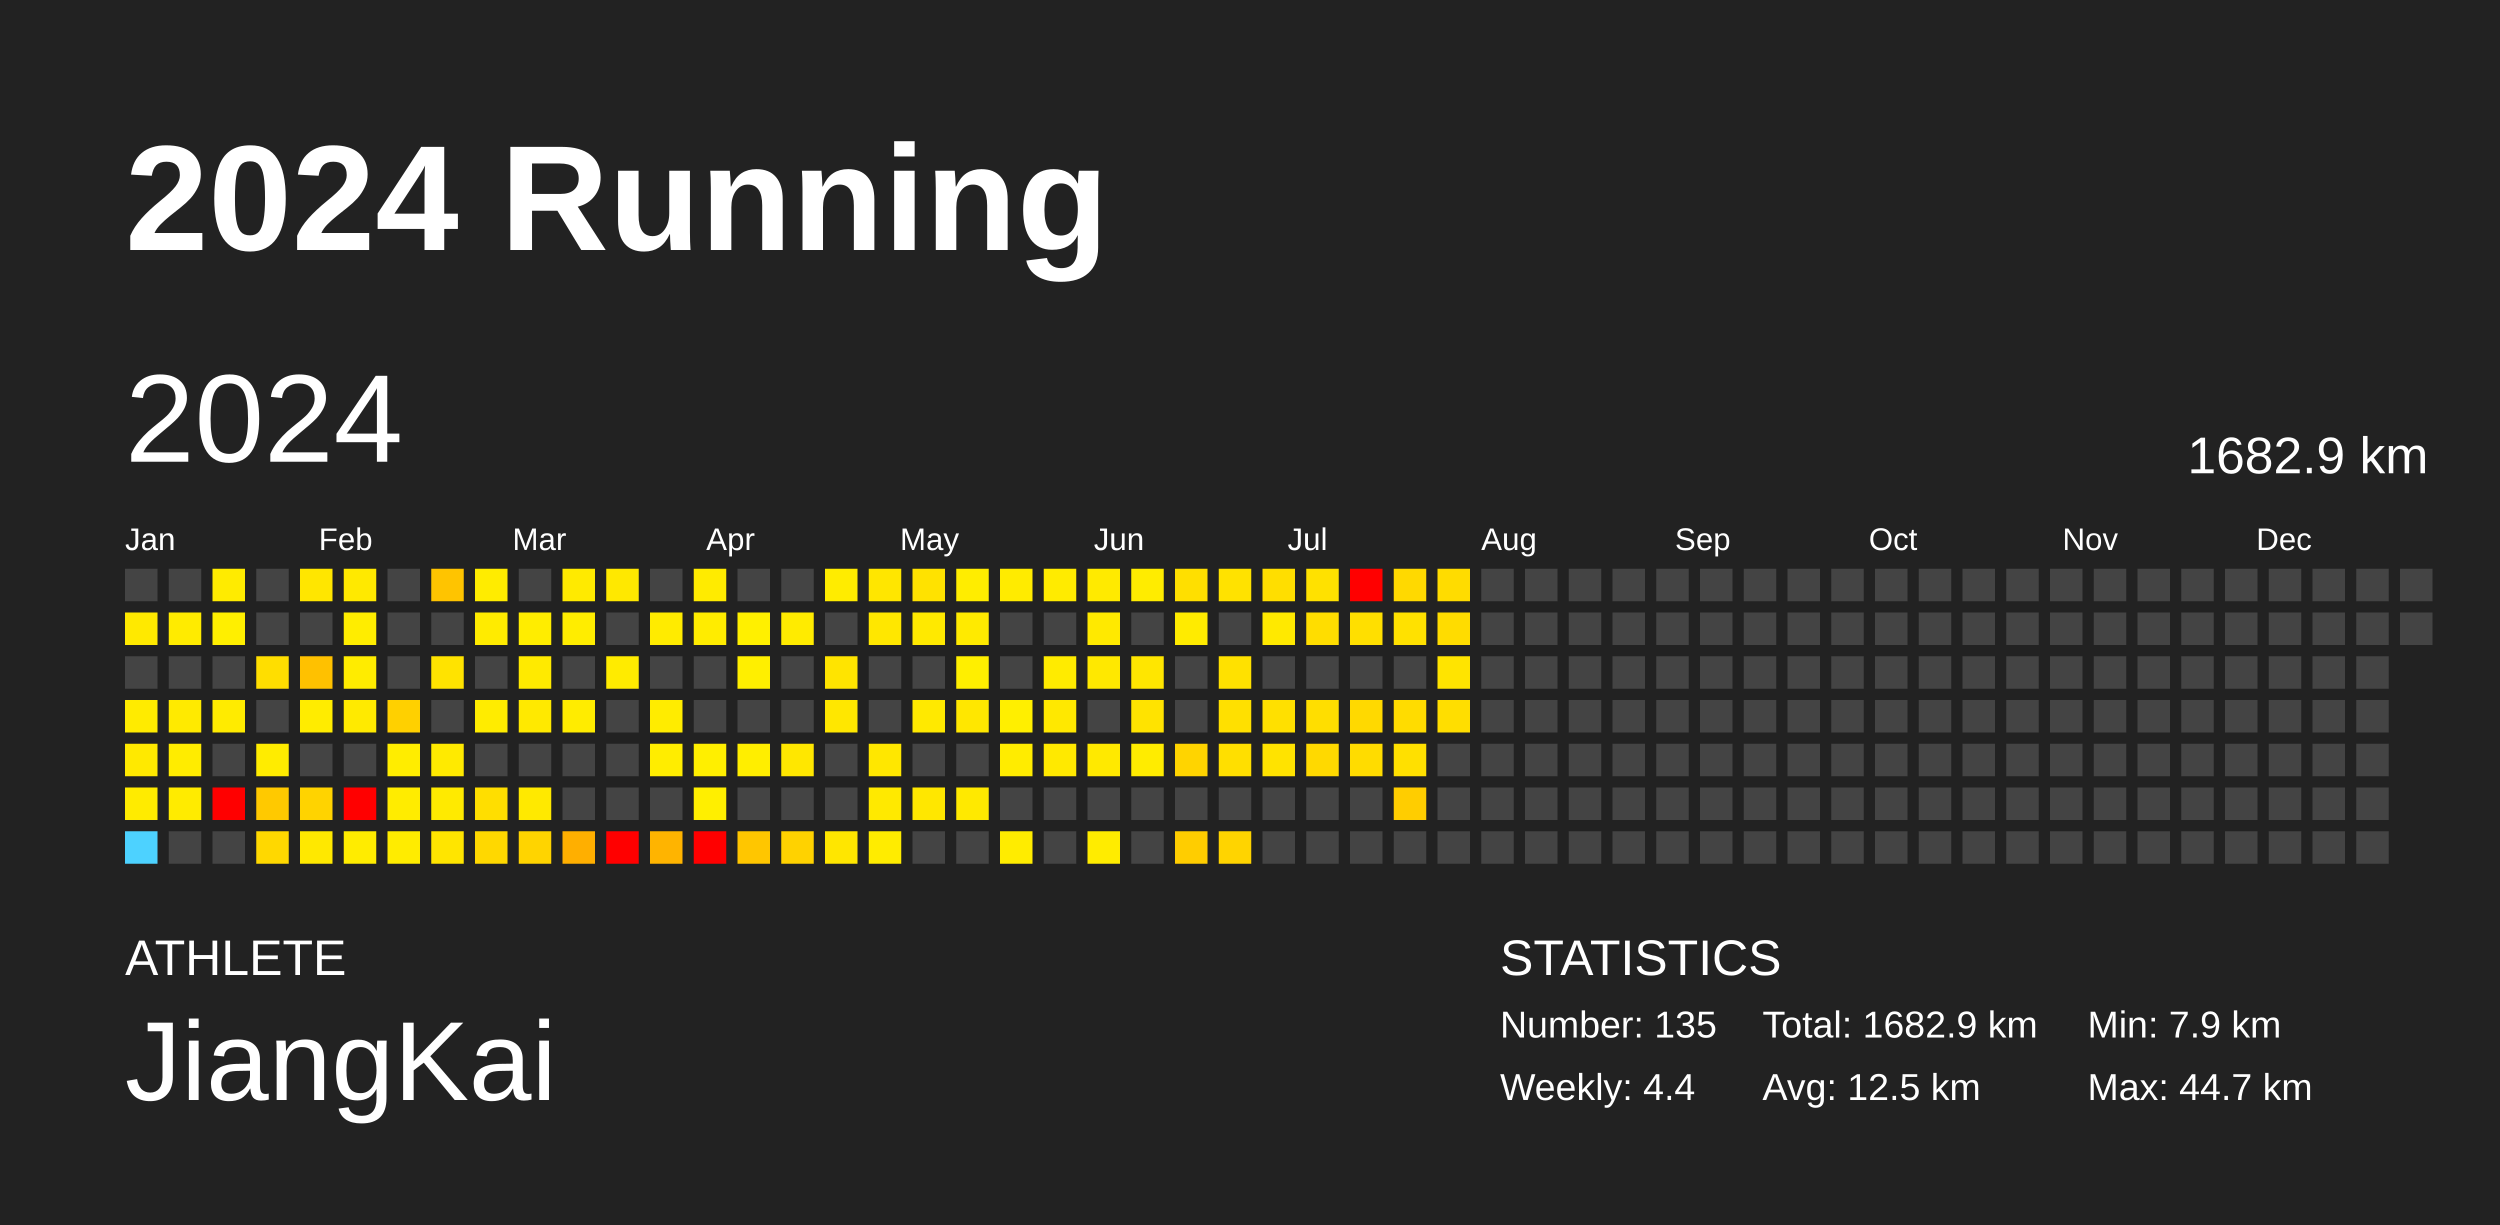
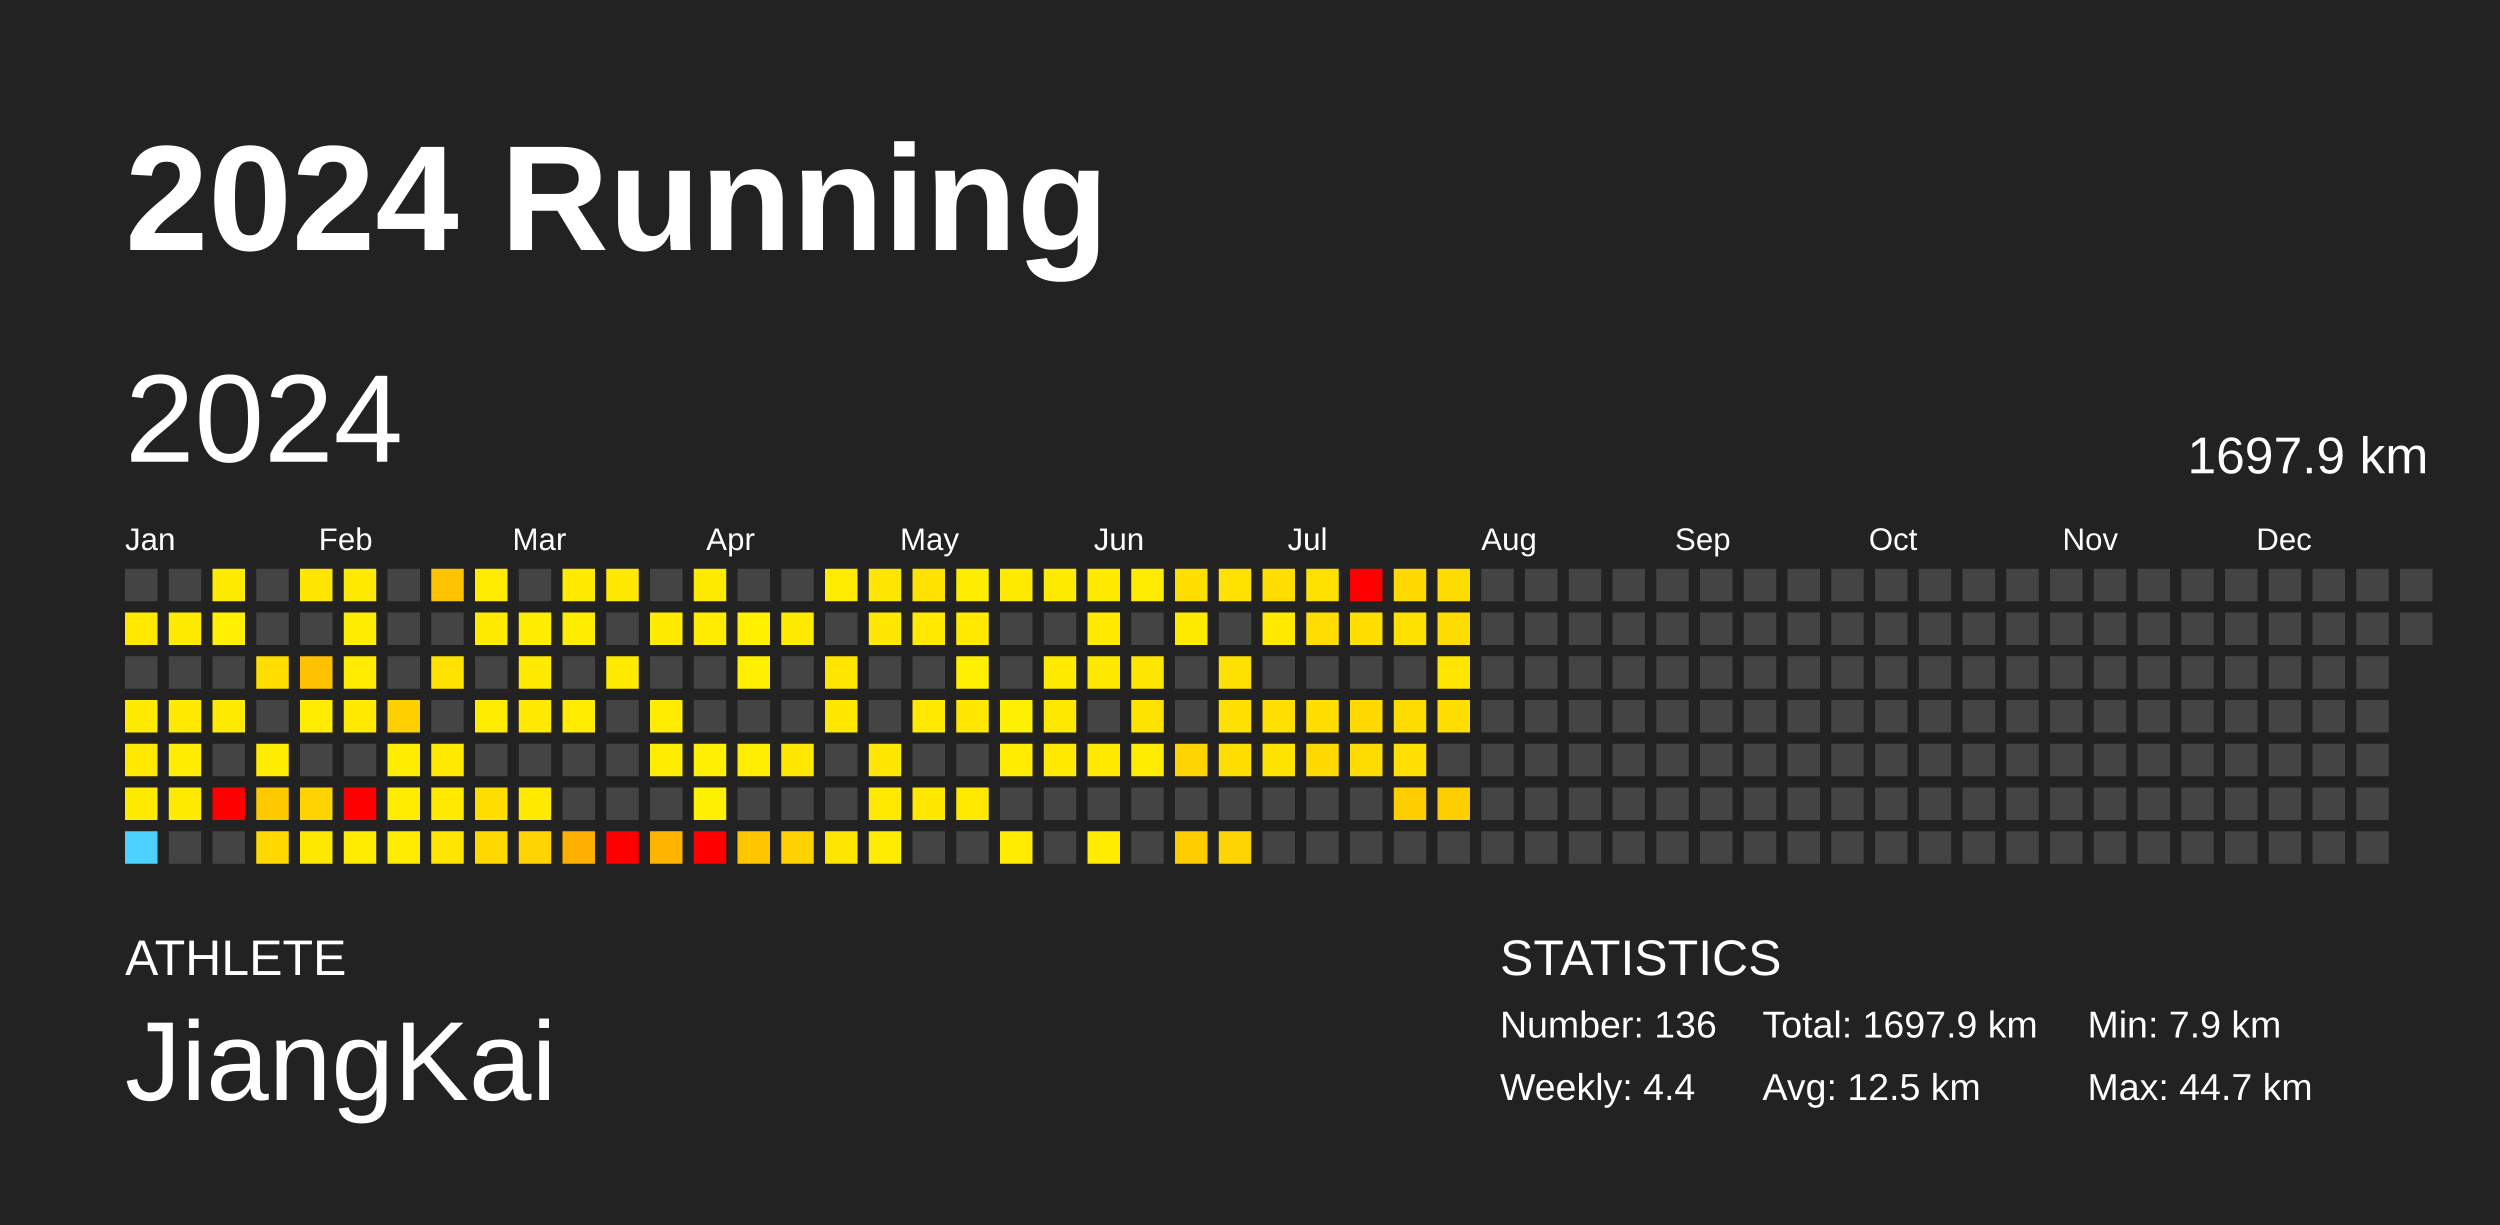
<svg xmlns="http://www.w3.org/2000/svg" baseProfile="full" height="98mm" version="1.1" viewBox="0,0,200,98" width="200mm">
  <defs />
  <rect fill="#222222" height="98" width="200" x="0" y="0" />
  <text fill="#FFFFFF" style="font-size:12px; font-family:Arial; font-weight:bold;" x="10" y="20">2024 Running</text>
  <text fill="#FFFFFF" style="font-size:4px; font-family:Arial" x="10" y="78">ATHLETE</text>
  <text fill="#FFFFFF" style="font-size:9px; font-family:Arial" x="10" y="88">JiangKai</text>
  <text fill="#FFFFFF" style="font-size:4px; font-family:Arial" x="120" y="78">STATISTICS</text>
-   <text fill="#FFFFFF" style="font-size:3px; font-family:Arial" x="120" y="83">Number: 135</text>
+   <text fill="#FFFFFF" style="font-size:3px; font-family:Arial" x="120" y="83">Number: 136</text>
  <text fill="#FFFFFF" style="font-size:3px; font-family:Arial" x="120" y="88">Weekly: 4.4</text>
-   <text fill="#FFFFFF" style="font-size:3px; font-family:Arial" x="141" y="83">Total: 1682.9 km</text>
+   <text fill="#FFFFFF" style="font-size:3px; font-family:Arial" x="141" y="83">Total: 1697.9 km</text>
  <text fill="#FFFFFF" style="font-size:3px; font-family:Arial" x="141" y="88">Avg: 12.5 km</text>
  <text fill="#FFFFFF" style="font-size:3px; font-family:Arial" x="167" y="83">Min: 7.9 km</text>
  <text fill="#FFFFFF" style="font-size:3px; font-family:Arial" x="167" y="88">Max: 44.7 km</text>
  <text dominant-baseline="hanging" fill="#FFFFFF" style="font-size:10.0px; font-family:Arial;" x="10" y="30">2024</text>
-   <text dominant-baseline="hanging" fill="#FFFFFF" style="font-size:4.125px; font-family:Arial;" x="175" y="35">1682.9 km</text>
+   <text dominant-baseline="hanging" fill="#FFFFFF" style="font-size:4.125px; font-family:Arial;" x="175" y="35">1697.9 km</text>
  <text fill="#FFFFFF" style="font-size:2.5px; font-family:Arial" x="10.0" y="44">Jan</text>
  <text fill="#FFFFFF" style="font-size:2.5px; font-family:Arial" x="25.5" y="44">Feb</text>
  <text fill="#FFFFFF" style="font-size:2.5px; font-family:Arial" x="41.0" y="44">Mar</text>
  <text fill="#FFFFFF" style="font-size:2.5px; font-family:Arial" x="56.5" y="44">Apr</text>
  <text fill="#FFFFFF" style="font-size:2.5px; font-family:Arial" x="72.0" y="44">May</text>
  <text fill="#FFFFFF" style="font-size:2.5px; font-family:Arial" x="87.5" y="44">Jun</text>
  <text fill="#FFFFFF" style="font-size:2.5px; font-family:Arial" x="103.0" y="44">Jul</text>
  <text fill="#FFFFFF" style="font-size:2.5px; font-family:Arial" x="118.5" y="44">Aug</text>
  <text fill="#FFFFFF" style="font-size:2.5px; font-family:Arial" x="134.0" y="44">Sep</text>
  <text fill="#FFFFFF" style="font-size:2.5px; font-family:Arial" x="149.5" y="44">Oct</text>
  <text fill="#FFFFFF" style="font-size:2.5px; font-family:Arial" x="165.0" y="44">Nov</text>
  <text fill="#FFFFFF" style="font-size:2.5px; font-family:Arial" x="180.5" y="44">Dec</text>
  <rect fill="#444444" height="2.6" width="2.6" x="10.0" y="45.5" />
  <rect fill="#ffe900" height="2.6" width="2.6" x="10.0" y="49.0" />
  <rect fill="#444444" height="2.6" width="2.6" x="10.0" y="52.5" />
  <rect fill="#ffeb00" height="2.6" width="2.6" x="10.0" y="56.0" />
  <rect fill="#ffe900" height="2.6" width="2.6" x="10.0" y="59.5" />
  <rect fill="#ffeb00" height="2.6" width="2.6" x="10.0" y="63.0" />
  <rect fill="#4dd2ff" height="2.6" width="2.6" x="10.0" y="66.5" />
  <rect fill="#444444" height="2.6" width="2.6" x="13.5" y="45.5" />
  <rect fill="#ffeb00" height="2.6" width="2.6" x="13.5" y="49.0" />
  <rect fill="#444444" height="2.6" width="2.6" x="13.5" y="52.5" />
  <rect fill="#ffea00" height="2.6" width="2.6" x="13.5" y="56.0" />
  <rect fill="#ffec00" height="2.6" width="2.6" x="13.5" y="59.5" />
  <rect fill="#ffeb00" height="2.6" width="2.6" x="13.5" y="63.0" />
  <rect fill="#444444" height="2.6" width="2.6" x="13.5" y="66.5" />
  <rect fill="#ffeb00" height="2.6" width="2.6" x="17.0" y="45.5" />
  <rect fill="#ffef00" height="2.6" width="2.6" x="17.0" y="49.0" />
  <rect fill="#444444" height="2.6" width="2.6" x="17.0" y="52.5" />
  <rect fill="#ffeb00" height="2.6" width="2.6" x="17.0" y="56.0" />
  <rect fill="#444444" height="2.6" width="2.6" x="17.0" y="59.5" />
  <rect fill="red" height="2.6" width="2.6" x="17.0" y="63.0" />
  <rect fill="#444444" height="2.6" width="2.6" x="17.0" y="66.5" />
  <rect fill="#444444" height="2.6" width="2.6" x="20.5" y="45.5" />
  <rect fill="#444444" height="2.6" width="2.6" x="20.5" y="49.0" />
  <rect fill="#ffde00" height="2.6" width="2.6" x="20.5" y="52.5" />
  <rect fill="#444444" height="2.6" width="2.6" x="20.5" y="56.0" />
  <rect fill="#ffec00" height="2.6" width="2.6" x="20.5" y="59.5" />
  <rect fill="#ffc900" height="2.6" width="2.6" x="20.5" y="63.0" />
  <rect fill="#ffd800" height="2.6" width="2.6" x="20.5" y="66.5" />
  <rect fill="#ffe600" height="2.6" width="2.6" x="24.0" y="45.5" />
  <rect fill="#444444" height="2.6" width="2.6" x="24.0" y="49.0" />
  <rect fill="#ffc100" height="2.6" width="2.6" x="24.0" y="52.5" />
  <rect fill="#ffec00" height="2.6" width="2.6" x="24.0" y="56.0" />
  <rect fill="#444444" height="2.6" width="2.6" x="24.0" y="59.5" />
  <rect fill="#ffd300" height="2.6" width="2.6" x="24.0" y="63.0" />
  <rect fill="#ffe800" height="2.6" width="2.6" x="24.0" y="66.5" />
  <rect fill="#ffe900" height="2.6" width="2.6" x="27.5" y="45.5" />
  <rect fill="#ffed00" height="2.6" width="2.6" x="27.5" y="49.0" />
  <rect fill="#ffec00" height="2.6" width="2.6" x="27.5" y="52.5" />
  <rect fill="#ffea00" height="2.6" width="2.6" x="27.5" y="56.0" />
  <rect fill="#444444" height="2.6" width="2.6" x="27.5" y="59.5" />
  <rect fill="red" height="2.6" width="2.6" x="27.5" y="63.0" />
  <rect fill="#ffec00" height="2.6" width="2.6" x="27.5" y="66.5" />
  <rect fill="#444444" height="2.6" width="2.6" x="31.0" y="45.5" />
  <rect fill="#444444" height="2.6" width="2.6" x="31.0" y="49.0" />
  <rect fill="#444444" height="2.6" width="2.6" x="31.0" y="52.5" />
  <rect fill="#ffd000" height="2.6" width="2.6" x="31.0" y="56.0" />
  <rect fill="#ffed00" height="2.6" width="2.6" x="31.0" y="59.5" />
  <rect fill="#ffec00" height="2.6" width="2.6" x="31.0" y="63.0" />
  <rect fill="#ffec00" height="2.6" width="2.6" x="31.0" y="66.5" />
  <rect fill="#ffc400" height="2.6" width="2.6" x="34.5" y="45.5" />
  <rect fill="#444444" height="2.6" width="2.6" x="34.5" y="49.0" />
  <rect fill="#ffe300" height="2.6" width="2.6" x="34.5" y="52.5" />
  <rect fill="#444444" height="2.6" width="2.6" x="34.5" y="56.0" />
  <rect fill="#ffea00" height="2.6" width="2.6" x="34.5" y="59.5" />
  <rect fill="#ffea00" height="2.6" width="2.6" x="34.5" y="63.0" />
  <rect fill="#ffe500" height="2.6" width="2.6" x="34.5" y="66.5" />
  <rect fill="#ffec00" height="2.6" width="2.6" x="38.0" y="45.5" />
  <rect fill="#ffeb00" height="2.6" width="2.6" x="38.0" y="49.0" />
  <rect fill="#444444" height="2.6" width="2.6" x="38.0" y="52.5" />
  <rect fill="#ffec00" height="2.6" width="2.6" x="38.0" y="56.0" />
  <rect fill="#444444" height="2.6" width="2.6" x="38.0" y="59.5" />
  <rect fill="#ffde00" height="2.6" width="2.6" x="38.0" y="63.0" />
  <rect fill="#ffd800" height="2.6" width="2.6" x="38.0" y="66.5" />
  <rect fill="#444444" height="2.6" width="2.6" x="41.5" y="45.5" />
  <rect fill="#ffed00" height="2.6" width="2.6" x="41.5" y="49.0" />
  <rect fill="#ffea00" height="2.6" width="2.6" x="41.5" y="52.5" />
  <rect fill="#ffe900" height="2.6" width="2.6" x="41.5" y="56.0" />
  <rect fill="#444444" height="2.6" width="2.6" x="41.5" y="59.5" />
  <rect fill="#ffe900" height="2.6" width="2.6" x="41.5" y="63.0" />
  <rect fill="#ffd400" height="2.6" width="2.6" x="41.5" y="66.5" />
  <rect fill="#ffea00" height="2.6" width="2.6" x="45.0" y="45.5" />
  <rect fill="#ffed00" height="2.6" width="2.6" x="45.0" y="49.0" />
  <rect fill="#444444" height="2.6" width="2.6" x="45.0" y="52.5" />
  <rect fill="#ffec00" height="2.6" width="2.6" x="45.0" y="56.0" />
  <rect fill="#444444" height="2.6" width="2.6" x="45.0" y="59.5" />
  <rect fill="#444444" height="2.6" width="2.6" x="45.0" y="63.0" />
  <rect fill="#ffaf00" height="2.6" width="2.6" x="45.0" y="66.5" />
  <rect fill="#ffe800" height="2.6" width="2.6" x="48.5" y="45.5" />
  <rect fill="#444444" height="2.6" width="2.6" x="48.5" y="49.0" />
  <rect fill="#ffeb00" height="2.6" width="2.6" x="48.5" y="52.5" />
  <rect fill="#444444" height="2.6" width="2.6" x="48.5" y="56.0" />
  <rect fill="#444444" height="2.6" width="2.6" x="48.5" y="59.5" />
  <rect fill="#444444" height="2.6" width="2.6" x="48.5" y="63.0" />
  <rect fill="red" height="2.6" width="2.6" x="48.5" y="66.5" />
  <rect fill="#444444" height="2.6" width="2.6" x="52.0" y="45.5" />
  <rect fill="#ffeb00" height="2.6" width="2.6" x="52.0" y="49.0" />
  <rect fill="#444444" height="2.6" width="2.6" x="52.0" y="52.5" />
  <rect fill="#ffec00" height="2.6" width="2.6" x="52.0" y="56.0" />
  <rect fill="#ffed00" height="2.6" width="2.6" x="52.0" y="59.5" />
  <rect fill="#444444" height="2.6" width="2.6" x="52.0" y="63.0" />
  <rect fill="#ffb400" height="2.6" width="2.6" x="52.0" y="66.5" />
  <rect fill="#ffeb00" height="2.6" width="2.6" x="55.5" y="45.5" />
  <rect fill="#ffec00" height="2.6" width="2.6" x="55.5" y="49.0" />
  <rect fill="#444444" height="2.6" width="2.6" x="55.5" y="52.5" />
  <rect fill="#444444" height="2.6" width="2.6" x="55.5" y="56.0" />
  <rect fill="#ffef00" height="2.6" width="2.6" x="55.5" y="59.5" />
  <rect fill="#ffef00" height="2.6" width="2.6" x="55.5" y="63.0" />
  <rect fill="red" height="2.6" width="2.6" x="55.5" y="66.5" />
  <rect fill="#444444" height="2.6" width="2.6" x="59.0" y="45.5" />
  <rect fill="#fff000" height="2.6" width="2.6" x="59.0" y="49.0" />
  <rect fill="#ffef00" height="2.6" width="2.6" x="59.0" y="52.5" />
  <rect fill="#444444" height="2.6" width="2.6" x="59.0" y="56.0" />
  <rect fill="#ffee00" height="2.6" width="2.6" x="59.0" y="59.5" />
  <rect fill="#444444" height="2.6" width="2.6" x="59.0" y="63.0" />
  <rect fill="#ffc600" height="2.6" width="2.6" x="59.0" y="66.5" />
  <rect fill="#444444" height="2.6" width="2.6" x="62.5" y="45.5" />
  <rect fill="#ffeb00" height="2.6" width="2.6" x="62.5" y="49.0" />
  <rect fill="#444444" height="2.6" width="2.6" x="62.5" y="52.5" />
  <rect fill="#444444" height="2.6" width="2.6" x="62.5" y="56.0" />
  <rect fill="#ffe700" height="2.6" width="2.6" x="62.5" y="59.5" />
  <rect fill="#444444" height="2.6" width="2.6" x="62.5" y="63.0" />
  <rect fill="#ffd200" height="2.6" width="2.6" x="62.5" y="66.5" />
  <rect fill="#ffec00" height="2.6" width="2.6" x="66.0" y="45.5" />
  <rect fill="#444444" height="2.6" width="2.6" x="66.0" y="49.0" />
  <rect fill="#ffe400" height="2.6" width="2.6" x="66.0" y="52.5" />
  <rect fill="#ffe700" height="2.6" width="2.6" x="66.0" y="56.0" />
  <rect fill="#444444" height="2.6" width="2.6" x="66.0" y="59.5" />
  <rect fill="#444444" height="2.6" width="2.6" x="66.0" y="63.0" />
  <rect fill="#ffe600" height="2.6" width="2.6" x="66.0" y="66.5" />
  <rect fill="#ffe600" height="2.6" width="2.6" x="69.5" y="45.5" />
  <rect fill="#ffe700" height="2.6" width="2.6" x="69.5" y="49.0" />
  <rect fill="#444444" height="2.6" width="2.6" x="69.5" y="52.5" />
  <rect fill="#444444" height="2.6" width="2.6" x="69.5" y="56.0" />
  <rect fill="#ffe700" height="2.6" width="2.6" x="69.5" y="59.5" />
  <rect fill="#ffe900" height="2.6" width="2.6" x="69.5" y="63.0" />
  <rect fill="#ffec00" height="2.6" width="2.6" x="69.5" y="66.5" />
  <rect fill="#ffe200" height="2.6" width="2.6" x="73.0" y="45.5" />
  <rect fill="#ffe900" height="2.6" width="2.6" x="73.0" y="49.0" />
  <rect fill="#444444" height="2.6" width="2.6" x="73.0" y="52.5" />
  <rect fill="#ffe900" height="2.6" width="2.6" x="73.0" y="56.0" />
  <rect fill="#444444" height="2.6" width="2.6" x="73.0" y="59.5" />
  <rect fill="#ffe700" height="2.6" width="2.6" x="73.0" y="63.0" />
  <rect fill="#444444" height="2.6" width="2.6" x="73.0" y="66.5" />
  <rect fill="#ffed00" height="2.6" width="2.6" x="76.5" y="45.5" />
  <rect fill="#ffea00" height="2.6" width="2.6" x="76.5" y="49.0" />
  <rect fill="#ffef00" height="2.6" width="2.6" x="76.5" y="52.5" />
  <rect fill="#ffe700" height="2.6" width="2.6" x="76.5" y="56.0" />
  <rect fill="#444444" height="2.6" width="2.6" x="76.5" y="59.5" />
  <rect fill="#ffe900" height="2.6" width="2.6" x="76.5" y="63.0" />
  <rect fill="#444444" height="2.6" width="2.6" x="76.5" y="66.5" />
  <rect fill="#ffeb00" height="2.6" width="2.6" x="80.0" y="45.5" />
  <rect fill="#444444" height="2.6" width="2.6" x="80.0" y="49.0" />
  <rect fill="#444444" height="2.6" width="2.6" x="80.0" y="52.5" />
  <rect fill="#ffef00" height="2.6" width="2.6" x="80.0" y="56.0" />
  <rect fill="#ffec00" height="2.6" width="2.6" x="80.0" y="59.5" />
  <rect fill="#444444" height="2.6" width="2.6" x="80.0" y="63.0" />
  <rect fill="#ffec00" height="2.6" width="2.6" x="80.0" y="66.5" />
  <rect fill="#ffeb00" height="2.6" width="2.6" x="83.5" y="45.5" />
  <rect fill="#444444" height="2.6" width="2.6" x="83.5" y="49.0" />
  <rect fill="#ffeb00" height="2.6" width="2.6" x="83.5" y="52.5" />
  <rect fill="#ffe800" height="2.6" width="2.6" x="83.5" y="56.0" />
  <rect fill="#ffe900" height="2.6" width="2.6" x="83.5" y="59.5" />
  <rect fill="#444444" height="2.6" width="2.6" x="83.5" y="63.0" />
  <rect fill="#444444" height="2.6" width="2.6" x="83.5" y="66.5" />
  <rect fill="#ffea00" height="2.6" width="2.6" x="87.0" y="45.5" />
  <rect fill="#ffe900" height="2.6" width="2.6" x="87.0" y="49.0" />
  <rect fill="#ffe800" height="2.6" width="2.6" x="87.0" y="52.5" />
  <rect fill="#444444" height="2.6" width="2.6" x="87.0" y="56.0" />
  <rect fill="#ffe900" height="2.6" width="2.6" x="87.0" y="59.5" />
  <rect fill="#444444" height="2.6" width="2.6" x="87.0" y="63.0" />
  <rect fill="#ffec00" height="2.6" width="2.6" x="87.0" y="66.5" />
  <rect fill="#ffec00" height="2.6" width="2.6" x="90.5" y="45.5" />
  <rect fill="#444444" height="2.6" width="2.6" x="90.5" y="49.0" />
  <rect fill="#ffe600" height="2.6" width="2.6" x="90.5" y="52.5" />
  <rect fill="#ffe300" height="2.6" width="2.6" x="90.5" y="56.0" />
  <rect fill="#ffec00" height="2.6" width="2.6" x="90.5" y="59.5" />
  <rect fill="#444444" height="2.6" width="2.6" x="90.5" y="63.0" />
  <rect fill="#444444" height="2.6" width="2.6" x="90.5" y="66.5" />
  <rect fill="#ffdf00" height="2.6" width="2.6" x="94.0" y="45.5" />
  <rect fill="#ffeb00" height="2.6" width="2.6" x="94.0" y="49.0" />
  <rect fill="#444444" height="2.6" width="2.6" x="94.0" y="52.5" />
  <rect fill="#444444" height="2.6" width="2.6" x="94.0" y="56.0" />
  <rect fill="#ffd400" height="2.6" width="2.6" x="94.0" y="59.5" />
  <rect fill="#444444" height="2.6" width="2.6" x="94.0" y="63.0" />
  <rect fill="#ffcd00" height="2.6" width="2.6" x="94.0" y="66.5" />
  <rect fill="#ffe200" height="2.6" width="2.6" x="97.5" y="45.5" />
  <rect fill="#444444" height="2.6" width="2.6" x="97.5" y="49.0" />
  <rect fill="#ffe100" height="2.6" width="2.6" x="97.5" y="52.5" />
  <rect fill="#ffe000" height="2.6" width="2.6" x="97.5" y="56.0" />
  <rect fill="#ffdf00" height="2.6" width="2.6" x="97.5" y="59.5" />
  <rect fill="#444444" height="2.6" width="2.6" x="97.5" y="63.0" />
  <rect fill="#ffd400" height="2.6" width="2.6" x="97.5" y="66.5" />
  <rect fill="#ffde00" height="2.6" width="2.6" x="101.0" y="45.5" />
  <rect fill="#ffe900" height="2.6" width="2.6" x="101.0" y="49.0" />
  <rect fill="#444444" height="2.6" width="2.6" x="101.0" y="52.5" />
  <rect fill="#ffe000" height="2.6" width="2.6" x="101.0" y="56.0" />
  <rect fill="#ffe300" height="2.6" width="2.6" x="101.0" y="59.5" />
  <rect fill="#444444" height="2.6" width="2.6" x="101.0" y="63.0" />
  <rect fill="#444444" height="2.6" width="2.6" x="101.0" y="66.5" />
  <rect fill="#ffe100" height="2.6" width="2.6" x="104.5" y="45.5" />
  <rect fill="#ffdd00" height="2.6" width="2.6" x="104.5" y="49.0" />
  <rect fill="#444444" height="2.6" width="2.6" x="104.5" y="52.5" />
  <rect fill="#ffde00" height="2.6" width="2.6" x="104.5" y="56.0" />
  <rect fill="#ffd900" height="2.6" width="2.6" x="104.5" y="59.5" />
  <rect fill="#444444" height="2.6" width="2.6" x="104.5" y="63.0" />
  <rect fill="#444444" height="2.6" width="2.6" x="104.5" y="66.5" />
  <rect fill="red" height="2.6" width="2.6" x="108.0" y="45.5" />
  <rect fill="#ffdf00" height="2.6" width="2.6" x="108.0" y="49.0" />
  <rect fill="#444444" height="2.6" width="2.6" x="108.0" y="52.5" />
  <rect fill="#ffd900" height="2.6" width="2.6" x="108.0" y="56.0" />
  <rect fill="#ffdc00" height="2.6" width="2.6" x="108.0" y="59.5" />
  <rect fill="#444444" height="2.6" width="2.6" x="108.0" y="63.0" />
  <rect fill="#444444" height="2.6" width="2.6" x="108.0" y="66.5" />
  <rect fill="#ffd900" height="2.6" width="2.6" x="111.5" y="45.5" />
  <rect fill="#ffe100" height="2.6" width="2.6" x="111.5" y="49.0" />
  <rect fill="#444444" height="2.6" width="2.6" x="111.5" y="52.5" />
  <rect fill="#ffdc00" height="2.6" width="2.6" x="111.5" y="56.0" />
  <rect fill="#ffe000" height="2.6" width="2.6" x="111.5" y="59.5" />
  <rect fill="#ffcd00" height="2.6" width="2.6" x="111.5" y="63.0" />
  <rect fill="#444444" height="2.6" width="2.6" x="111.5" y="66.5" />
  <rect fill="#ffdc00" height="2.6" width="2.6" x="115.0" y="45.5" />
  <rect fill="#ffdc00" height="2.6" width="2.6" x="115.0" y="49.0" />
  <rect fill="#ffe400" height="2.6" width="2.6" x="115.0" y="52.5" />
  <rect fill="#ffde00" height="2.6" width="2.6" x="115.0" y="56.0" />
  <rect fill="#444444" height="2.6" width="2.6" x="115.0" y="59.5" />
-   <rect fill="#444444" height="2.6" width="2.6" x="115.0" y="63.0" />
+   <rect fill="#ffce00" height="2.6" width="2.6" x="115.0" y="63.0" />
  <rect fill="#444444" height="2.6" width="2.6" x="115.0" y="66.5" />
  <rect fill="#444444" height="2.6" width="2.6" x="118.5" y="45.5" />
  <rect fill="#444444" height="2.6" width="2.6" x="118.5" y="49.0" />
  <rect fill="#444444" height="2.6" width="2.6" x="118.5" y="52.5" />
  <rect fill="#444444" height="2.6" width="2.6" x="118.5" y="56.0" />
  <rect fill="#444444" height="2.6" width="2.6" x="118.5" y="59.5" />
  <rect fill="#444444" height="2.6" width="2.6" x="118.5" y="63.0" />
  <rect fill="#444444" height="2.6" width="2.6" x="118.5" y="66.5" />
  <rect fill="#444444" height="2.6" width="2.6" x="122.0" y="45.5" />
  <rect fill="#444444" height="2.6" width="2.6" x="122.0" y="49.0" />
  <rect fill="#444444" height="2.6" width="2.6" x="122.0" y="52.5" />
  <rect fill="#444444" height="2.6" width="2.6" x="122.0" y="56.0" />
  <rect fill="#444444" height="2.6" width="2.6" x="122.0" y="59.5" />
  <rect fill="#444444" height="2.6" width="2.6" x="122.0" y="63.0" />
  <rect fill="#444444" height="2.6" width="2.6" x="122.0" y="66.5" />
  <rect fill="#444444" height="2.6" width="2.6" x="125.5" y="45.5" />
  <rect fill="#444444" height="2.6" width="2.6" x="125.5" y="49.0" />
  <rect fill="#444444" height="2.6" width="2.6" x="125.5" y="52.5" />
  <rect fill="#444444" height="2.6" width="2.6" x="125.5" y="56.0" />
  <rect fill="#444444" height="2.6" width="2.6" x="125.5" y="59.5" />
  <rect fill="#444444" height="2.6" width="2.6" x="125.5" y="63.0" />
  <rect fill="#444444" height="2.6" width="2.6" x="125.5" y="66.5" />
  <rect fill="#444444" height="2.6" width="2.6" x="129.0" y="45.5" />
  <rect fill="#444444" height="2.6" width="2.6" x="129.0" y="49.0" />
  <rect fill="#444444" height="2.6" width="2.6" x="129.0" y="52.5" />
  <rect fill="#444444" height="2.6" width="2.6" x="129.0" y="56.0" />
  <rect fill="#444444" height="2.6" width="2.6" x="129.0" y="59.5" />
  <rect fill="#444444" height="2.6" width="2.6" x="129.0" y="63.0" />
  <rect fill="#444444" height="2.6" width="2.6" x="129.0" y="66.5" />
  <rect fill="#444444" height="2.6" width="2.6" x="132.5" y="45.5" />
  <rect fill="#444444" height="2.6" width="2.6" x="132.5" y="49.0" />
  <rect fill="#444444" height="2.6" width="2.6" x="132.5" y="52.5" />
  <rect fill="#444444" height="2.6" width="2.6" x="132.5" y="56.0" />
  <rect fill="#444444" height="2.6" width="2.6" x="132.5" y="59.5" />
  <rect fill="#444444" height="2.6" width="2.6" x="132.5" y="63.0" />
  <rect fill="#444444" height="2.6" width="2.6" x="132.5" y="66.5" />
  <rect fill="#444444" height="2.6" width="2.6" x="136.0" y="45.5" />
  <rect fill="#444444" height="2.6" width="2.6" x="136.0" y="49.0" />
  <rect fill="#444444" height="2.6" width="2.6" x="136.0" y="52.5" />
  <rect fill="#444444" height="2.6" width="2.6" x="136.0" y="56.0" />
  <rect fill="#444444" height="2.6" width="2.6" x="136.0" y="59.5" />
  <rect fill="#444444" height="2.6" width="2.6" x="136.0" y="63.0" />
  <rect fill="#444444" height="2.6" width="2.6" x="136.0" y="66.5" />
  <rect fill="#444444" height="2.6" width="2.6" x="139.5" y="45.5" />
  <rect fill="#444444" height="2.6" width="2.6" x="139.5" y="49.0" />
  <rect fill="#444444" height="2.6" width="2.6" x="139.5" y="52.5" />
  <rect fill="#444444" height="2.6" width="2.6" x="139.5" y="56.0" />
  <rect fill="#444444" height="2.6" width="2.6" x="139.5" y="59.5" />
  <rect fill="#444444" height="2.6" width="2.6" x="139.5" y="63.0" />
  <rect fill="#444444" height="2.6" width="2.6" x="139.5" y="66.5" />
  <rect fill="#444444" height="2.6" width="2.6" x="143.0" y="45.5" />
  <rect fill="#444444" height="2.6" width="2.6" x="143.0" y="49.0" />
  <rect fill="#444444" height="2.6" width="2.6" x="143.0" y="52.5" />
  <rect fill="#444444" height="2.6" width="2.6" x="143.0" y="56.0" />
  <rect fill="#444444" height="2.6" width="2.6" x="143.0" y="59.5" />
  <rect fill="#444444" height="2.6" width="2.6" x="143.0" y="63.0" />
  <rect fill="#444444" height="2.6" width="2.6" x="143.0" y="66.5" />
  <rect fill="#444444" height="2.6" width="2.6" x="146.5" y="45.5" />
  <rect fill="#444444" height="2.6" width="2.6" x="146.5" y="49.0" />
  <rect fill="#444444" height="2.6" width="2.6" x="146.5" y="52.5" />
  <rect fill="#444444" height="2.6" width="2.6" x="146.5" y="56.0" />
  <rect fill="#444444" height="2.6" width="2.6" x="146.5" y="59.5" />
  <rect fill="#444444" height="2.6" width="2.6" x="146.5" y="63.0" />
  <rect fill="#444444" height="2.6" width="2.6" x="146.5" y="66.5" />
  <rect fill="#444444" height="2.6" width="2.6" x="150.0" y="45.5" />
  <rect fill="#444444" height="2.6" width="2.6" x="150.0" y="49.0" />
  <rect fill="#444444" height="2.6" width="2.6" x="150.0" y="52.5" />
  <rect fill="#444444" height="2.6" width="2.6" x="150.0" y="56.0" />
  <rect fill="#444444" height="2.6" width="2.6" x="150.0" y="59.5" />
  <rect fill="#444444" height="2.6" width="2.6" x="150.0" y="63.0" />
  <rect fill="#444444" height="2.6" width="2.6" x="150.0" y="66.5" />
  <rect fill="#444444" height="2.6" width="2.6" x="153.5" y="45.5" />
  <rect fill="#444444" height="2.6" width="2.6" x="153.5" y="49.0" />
  <rect fill="#444444" height="2.6" width="2.6" x="153.5" y="52.5" />
  <rect fill="#444444" height="2.6" width="2.6" x="153.5" y="56.0" />
  <rect fill="#444444" height="2.6" width="2.6" x="153.5" y="59.5" />
  <rect fill="#444444" height="2.6" width="2.6" x="153.5" y="63.0" />
  <rect fill="#444444" height="2.6" width="2.6" x="153.5" y="66.5" />
  <rect fill="#444444" height="2.6" width="2.6" x="157.0" y="45.5" />
  <rect fill="#444444" height="2.6" width="2.6" x="157.0" y="49.0" />
  <rect fill="#444444" height="2.6" width="2.6" x="157.0" y="52.5" />
  <rect fill="#444444" height="2.6" width="2.6" x="157.0" y="56.0" />
  <rect fill="#444444" height="2.6" width="2.6" x="157.0" y="59.5" />
  <rect fill="#444444" height="2.6" width="2.6" x="157.0" y="63.0" />
  <rect fill="#444444" height="2.6" width="2.6" x="157.0" y="66.5" />
  <rect fill="#444444" height="2.6" width="2.6" x="160.5" y="45.5" />
  <rect fill="#444444" height="2.6" width="2.6" x="160.5" y="49.0" />
  <rect fill="#444444" height="2.6" width="2.6" x="160.5" y="52.5" />
  <rect fill="#444444" height="2.6" width="2.6" x="160.5" y="56.0" />
  <rect fill="#444444" height="2.6" width="2.6" x="160.5" y="59.5" />
  <rect fill="#444444" height="2.6" width="2.6" x="160.5" y="63.0" />
  <rect fill="#444444" height="2.6" width="2.6" x="160.5" y="66.5" />
  <rect fill="#444444" height="2.6" width="2.6" x="164.0" y="45.5" />
  <rect fill="#444444" height="2.6" width="2.6" x="164.0" y="49.0" />
  <rect fill="#444444" height="2.6" width="2.6" x="164.0" y="52.5" />
  <rect fill="#444444" height="2.6" width="2.6" x="164.0" y="56.0" />
  <rect fill="#444444" height="2.6" width="2.6" x="164.0" y="59.5" />
  <rect fill="#444444" height="2.6" width="2.6" x="164.0" y="63.0" />
  <rect fill="#444444" height="2.6" width="2.6" x="164.0" y="66.5" />
  <rect fill="#444444" height="2.6" width="2.6" x="167.5" y="45.5" />
  <rect fill="#444444" height="2.6" width="2.6" x="167.5" y="49.0" />
  <rect fill="#444444" height="2.6" width="2.6" x="167.5" y="52.5" />
  <rect fill="#444444" height="2.6" width="2.6" x="167.5" y="56.0" />
  <rect fill="#444444" height="2.6" width="2.6" x="167.5" y="59.5" />
  <rect fill="#444444" height="2.6" width="2.6" x="167.5" y="63.0" />
  <rect fill="#444444" height="2.6" width="2.6" x="167.5" y="66.5" />
  <rect fill="#444444" height="2.6" width="2.6" x="171.0" y="45.5" />
  <rect fill="#444444" height="2.6" width="2.6" x="171.0" y="49.0" />
  <rect fill="#444444" height="2.6" width="2.6" x="171.0" y="52.5" />
  <rect fill="#444444" height="2.6" width="2.6" x="171.0" y="56.0" />
  <rect fill="#444444" height="2.6" width="2.6" x="171.0" y="59.5" />
  <rect fill="#444444" height="2.6" width="2.6" x="171.0" y="63.0" />
  <rect fill="#444444" height="2.6" width="2.6" x="171.0" y="66.5" />
  <rect fill="#444444" height="2.6" width="2.6" x="174.5" y="45.5" />
  <rect fill="#444444" height="2.6" width="2.6" x="174.5" y="49.0" />
  <rect fill="#444444" height="2.6" width="2.6" x="174.5" y="52.5" />
  <rect fill="#444444" height="2.6" width="2.6" x="174.5" y="56.0" />
  <rect fill="#444444" height="2.6" width="2.6" x="174.5" y="59.5" />
  <rect fill="#444444" height="2.6" width="2.6" x="174.5" y="63.0" />
  <rect fill="#444444" height="2.6" width="2.6" x="174.5" y="66.5" />
  <rect fill="#444444" height="2.6" width="2.6" x="178.0" y="45.5" />
  <rect fill="#444444" height="2.6" width="2.6" x="178.0" y="49.0" />
  <rect fill="#444444" height="2.6" width="2.6" x="178.0" y="52.5" />
  <rect fill="#444444" height="2.6" width="2.6" x="178.0" y="56.0" />
  <rect fill="#444444" height="2.6" width="2.6" x="178.0" y="59.5" />
  <rect fill="#444444" height="2.6" width="2.6" x="178.0" y="63.0" />
  <rect fill="#444444" height="2.6" width="2.6" x="178.0" y="66.5" />
  <rect fill="#444444" height="2.6" width="2.6" x="181.5" y="45.5" />
  <rect fill="#444444" height="2.6" width="2.6" x="181.5" y="49.0" />
  <rect fill="#444444" height="2.6" width="2.6" x="181.5" y="52.5" />
  <rect fill="#444444" height="2.6" width="2.6" x="181.5" y="56.0" />
  <rect fill="#444444" height="2.6" width="2.6" x="181.5" y="59.5" />
  <rect fill="#444444" height="2.6" width="2.6" x="181.5" y="63.0" />
  <rect fill="#444444" height="2.6" width="2.6" x="181.5" y="66.5" />
  <rect fill="#444444" height="2.6" width="2.6" x="185.0" y="45.5" />
  <rect fill="#444444" height="2.6" width="2.6" x="185.0" y="49.0" />
  <rect fill="#444444" height="2.6" width="2.6" x="185.0" y="52.5" />
  <rect fill="#444444" height="2.6" width="2.6" x="185.0" y="56.0" />
  <rect fill="#444444" height="2.6" width="2.6" x="185.0" y="59.5" />
  <rect fill="#444444" height="2.6" width="2.6" x="185.0" y="63.0" />
  <rect fill="#444444" height="2.6" width="2.6" x="185.0" y="66.5" />
  <rect fill="#444444" height="2.6" width="2.6" x="188.5" y="45.5" />
  <rect fill="#444444" height="2.6" width="2.6" x="188.5" y="49.0" />
  <rect fill="#444444" height="2.6" width="2.6" x="188.5" y="52.5" />
  <rect fill="#444444" height="2.6" width="2.6" x="188.5" y="56.0" />
  <rect fill="#444444" height="2.6" width="2.6" x="188.5" y="59.5" />
  <rect fill="#444444" height="2.6" width="2.6" x="188.5" y="63.0" />
  <rect fill="#444444" height="2.6" width="2.6" x="188.5" y="66.5" />
  <rect fill="#444444" height="2.6" width="2.6" x="192.0" y="45.5" />
  <rect fill="#444444" height="2.6" width="2.6" x="192.0" y="49.0" />
</svg>
